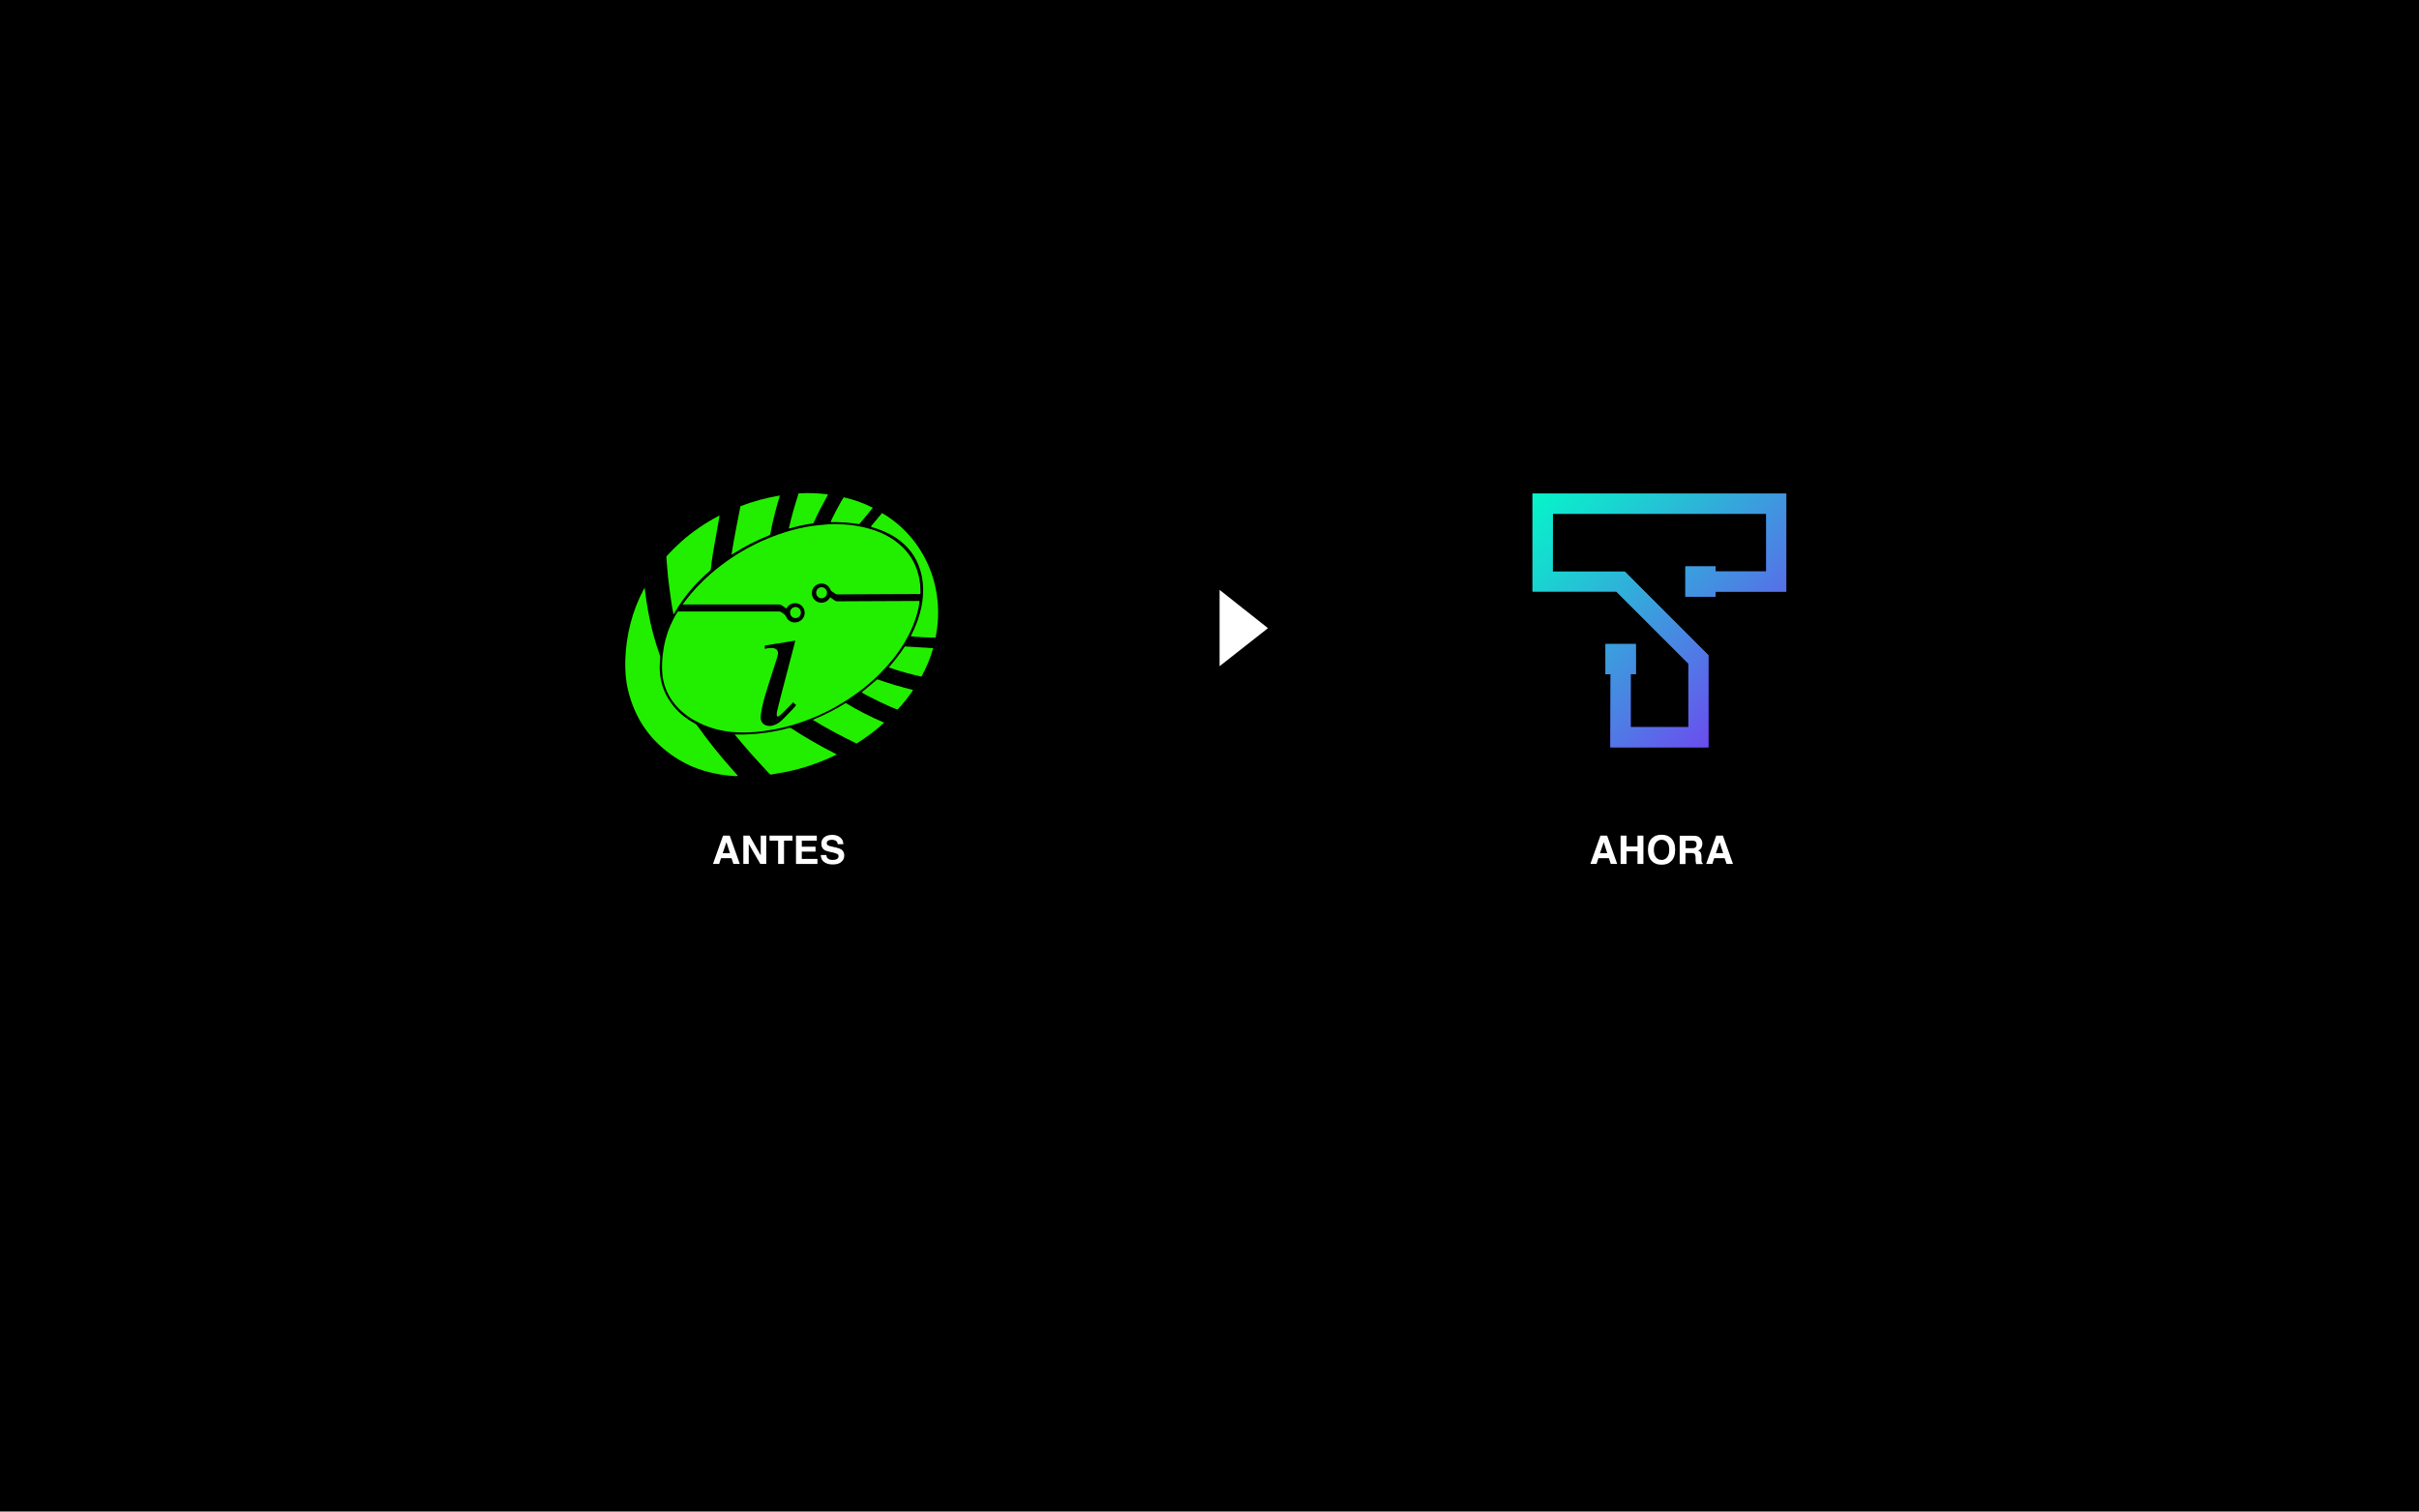
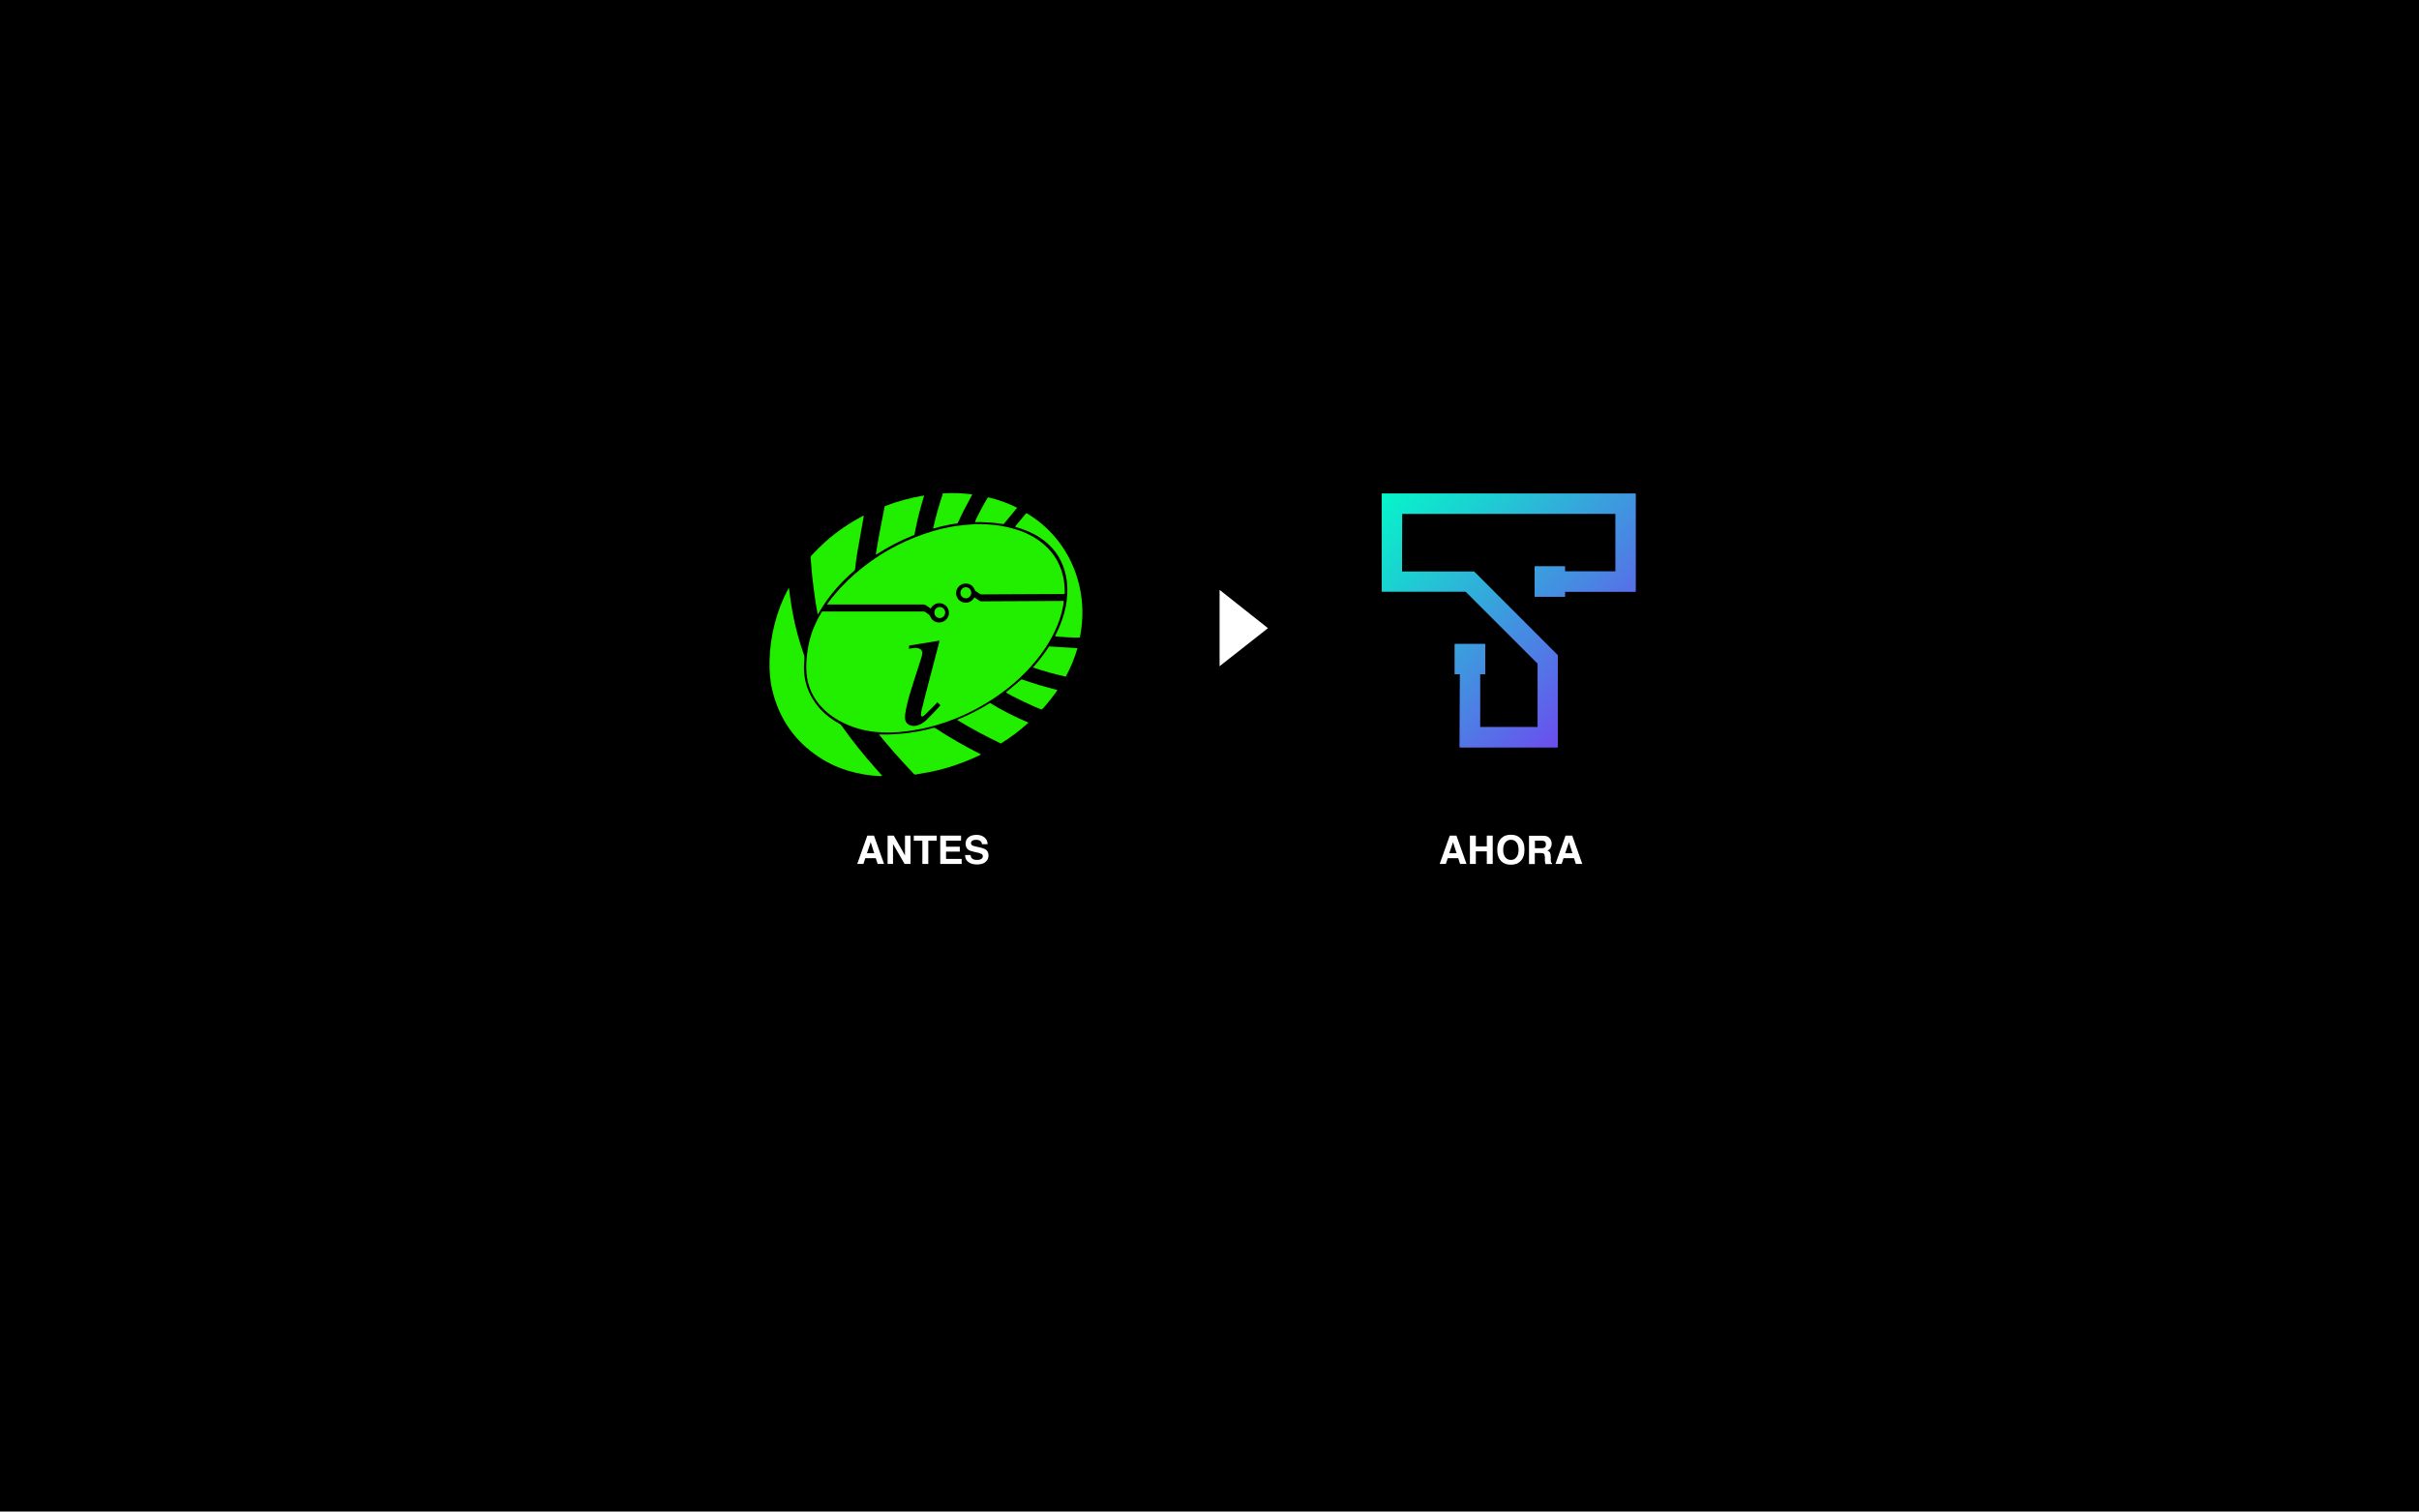
<svg xmlns="http://www.w3.org/2000/svg" xmlns:xlink="http://www.w3.org/1999/xlink" version="1.1" id="Capa_1" x="0px" y="0px" viewBox="0 0 1920 1200" enable-background="new 0 0 1920 1200" xml:space="preserve">
  <rect width="1920" height="1200" />
  <g>
-     <defs>
-       <polygon id="SVGID_1_" points="1224.4,391.9 1216.4,391.9 1216.4,469.6 1224.5,469.6 1282.9,469.6 1340.1,526.8 1340.1,577.3     1294.3,577.3 1294.3,535.3 1298.4,535.3 1298.4,511.3 1274.3,511.3 1274.3,535.3 1278.4,535.3 1278.2,593.3 1286.3,593.3     1348.1,593.3 1356,593.3 1356,585.3 1356,523.5 1356,520.2 1353.7,517.9 1291.9,456.1 1289.6,453.8 1286.3,453.8 1232.4,453.8     1232.5,407.9 1401.9,407.9 1401.9,453.7 1361.7,453.7 1361.7,449.7 1337.7,449.7 1337.7,463.8 1337.7,473.7 1348.2,473.7     1361.7,473.7 1361.7,469.7 1409.9,469.7 1417.8,469.7 1417.8,461.7 1417.8,399.9 1417.8,391.9   " />
-     </defs>
-     <linearGradient id="SVGID_2_" gradientUnits="userSpaceOnUse" x1="1231.866" y1="376.454" x2="1402.375" y2="546.963">
-       <stop offset="0" style="stop-color:#06F5CA" />
-       <stop offset="0.184" style="stop-color:#19D5D1" />
-       <stop offset="0.588" style="stop-color:#4A84E3" />
-       <stop offset="1" style="stop-color:#7F2CF6" />
-     </linearGradient>
-     <use xlink:href="#SVGID_1_" overflow="visible" fill="url(#SVGID_2_)" />
-     <clipPath id="SVGID_3_">
-       <use xlink:href="#SVGID_1_" overflow="visible" />
-     </clipPath>
-     <linearGradient id="SVGID_4_" gradientUnits="userSpaceOnUse" x1="1216.395" y1="391.899" x2="1417.819" y2="593.323">
-       <stop offset="0" style="stop-color:#06F5CA" />
-       <stop offset="0.184" style="stop-color:#19D5D1" />
-       <stop offset="0.588" style="stop-color:#4A84E3" />
-       <stop offset="1" style="stop-color:#7F2CF6" />
-     </linearGradient>
-     <polygon clip-path="url(#SVGID_3_)" fill="url(#SVGID_4_)" points="1317.1,291.2 1518.5,492.6 1317.1,694 1115.7,492.6  " />
+     <g>
+       <linearGradient id="SVGID_2_" gradientUnits="userSpaceOnUse" x1="1112.25" y1="823.55" x2="1282.75" y2="653.05" gradientTransform="matrix(1 0 0 -1 0 1200)">
+         <stop offset="0" style="stop-color:#06F5CA" />
+         <stop offset="0.184" style="stop-color:#19D5D1" />
+         <stop offset="0.588" style="stop-color:#4A84E3" />
+         <stop offset="1" style="stop-color:#7F2CF6" />
+       </linearGradient>
+       <polygon id="SVGID_1_" fill="url(#SVGID_2_)" points="1104.8,391.9 1096.8,391.9 1096.8,469.6 1104.9,469.6 1163.3,469.6     1220.5,526.8 1220.5,577.3 1174.7,577.3 1174.7,535.3 1178.8,535.3 1178.8,511.3 1154.7,511.3 1154.7,535.3 1158.8,535.3     1158.6,593.3 1166.7,593.3 1228.5,593.3 1236.4,593.3 1236.4,585.3 1236.4,523.5 1236.4,520.2 1234.1,517.9 1172.3,456.1     1170,453.8 1166.7,453.8 1112.8,453.8 1112.9,407.9 1282.3,407.9 1282.3,453.7 1242.1,453.7 1242.1,449.7 1218.1,449.7     1218.1,463.8 1218.1,473.7 1228.6,473.7 1242.1,473.7 1242.1,469.7 1290.3,469.7 1298.2,469.7 1298.2,461.7 1298.2,399.9     1298.2,391.9   " />
+     </g>
+     <g>
+       <defs>
+         <polygon id="SVGID_3_" points="1104.8,391.9 1096.8,391.9 1096.8,469.6 1104.9,469.6 1163.3,469.6 1220.5,526.8 1220.5,577.3      1174.7,577.3 1174.7,535.3 1178.8,535.3 1178.8,511.3 1154.7,511.3 1154.7,535.3 1158.8,535.3 1158.6,593.3 1166.7,593.3      1228.5,593.3 1236.4,593.3 1236.4,585.3 1236.4,523.5 1236.4,520.2 1234.1,517.9 1172.3,456.1 1170,453.8 1166.7,453.8      1112.8,453.8 1112.9,407.9 1282.3,407.9 1282.3,453.7 1242.1,453.7 1242.1,449.7 1218.1,449.7 1218.1,463.8 1218.1,473.7      1228.6,473.7 1242.1,473.7 1242.1,469.7 1290.3,469.7 1298.2,469.7 1298.2,461.7 1298.2,399.9 1298.2,391.9    " />
+       </defs>
+       <clipPath id="SVGID_4_">
+         <use xlink:href="#SVGID_3_" overflow="visible" />
+       </clipPath>
+       <linearGradient id="SVGID_5_" gradientUnits="userSpaceOnUse" x1="1096.8" y1="808.1" x2="1298.2" y2="606.7" gradientTransform="matrix(1 0 0 -1 0 1200)">
+         <stop offset="0" style="stop-color:#06F5CA" />
+         <stop offset="0.184" style="stop-color:#19D5D1" />
+         <stop offset="0.588" style="stop-color:#4A84E3" />
+         <stop offset="1" style="stop-color:#7F2CF6" />
+       </linearGradient>
+       <polygon clip-path="url(#SVGID_4_)" fill="url(#SVGID_5_)" points="1197.5,291.2 1398.9,492.6 1197.5,694 996.1,492.6   " />
+     </g>
  </g>
  <g>
-     <path fill="#22EF00" d="M624.2,483.1c-1.3-0.9-2.5-1.7-3.7-2.5c-0.7-0.5-1.3-0.7-2.1-0.7c-8.5,0-17.1,0-25.6,0c-16.5,0-33,0-49.5,0   c-0.4,0-0.8,0-1.5,0c0.3-0.5,0.6-0.8,0.8-1.1c6.4-8.7,13.7-16.5,21.9-23.6c10.1-8.6,21-16.1,32.8-22.1c8.7-4.5,17.8-8.1,27.2-11   c6.5-2,13-3.5,19.7-4.5c4.3-0.6,8.6-0.9,12.8-1.3c4.1-0.4,8.1-0.2,12.2,0c6.8,0.4,13.6,1.4,20.2,3.3c7.5,2,14.5,5.1,20.8,9.6   c9.6,6.9,16.1,16,18.9,27.6c1.1,4.4,1.5,8.9,1.5,13.4c0,0.4-0.1,0.8-0.1,1.4c-0.9,0-1.6,0-2.4,0c-7.5,0-15,0-22.5,0.1   c-13.6,0.1-27.2,0.1-40.7,0.2c-0.9,0-1.6-0.2-2.2-0.7c-0.8-0.6-1.6-1.2-2.5-1.7c-0.5-0.3-0.8-0.7-1-1.2c-1.3-3.4-4.3-5.3-7.9-5   c-3.6,0.3-6.6,3.3-6.9,6.8c-0.4,4.6,2.9,7.5,5.8,8.2c3.3,0.7,6.3-0.5,8.2-3.3c0.2-0.3,0.3-0.5,0.5-0.8c1.3,0.9,2.6,1.8,3.9,2.7   c0.5,0.3,1,0.5,1.6,0.5c6.2,0,12.5-0.1,18.7-0.1c15.2-0.1,30.3-0.1,45.5-0.2c0.4,0,0.8,0,1.2,0c0,1.6-0.4,3.1-0.6,4.6   c-2,10.4-6.2,20-11.7,29.1c-5.4,8.9-12,16.9-19.4,24.3c-4.7,4.7-9.6,9-14.9,13c-12.1,9.1-25.1,16.7-39.2,22.3   c-10,4-20.2,7.1-30.8,8.9c-9.3,1.7-18.6,2.6-28,2.1c-12.4-0.5-24-3.7-34.8-9.9c-6.7-3.9-12.4-8.9-16.9-15.2   c-4.5-6.4-7.1-13.6-7.8-21.4c-0.5-5.4-0.2-10.8,0.5-16.3c0.9-7.6,2.8-15,5.9-22c1.5-3.5,3.2-6.8,5.2-10c0.2-0.4,0.5-0.7,0.7-1.1   c0.5,0,0.9,0,1.3,0c8.5,0,17.1,0,25.6,0c13.9,0,27.8,0,41.7,0c4,0,7.9,0,11.9,0c0.6,0,1.1,0.1,1.6,0.5c0.5,0.4,0.9,0.7,1.4,1   c1.2,0.8,2.1,1.6,2.7,3c1.1,2.6,4,4.6,7.8,4.1c3-0.4,5.7-2.7,6.5-5.8c0.7-3-0.5-6.3-3.1-8.1c-3.4-2.4-8.3-1.5-10.6,2   C624.6,482.4,624.4,482.7,624.2,483.1z M607,515.1c0.8-0.2,1.4-0.3,2-0.4c1.7-0.3,3.5-0.5,5.2-0.1c2.2,0.5,3.4,1.9,3.3,4.1   c-0.1,1-0.3,2.1-0.6,3.1c-2,6.2-4,12.5-6,18.7c-2.4,7.5-4.8,14.9-6.3,22.6c-0.4,2.3-0.9,4.7-0.8,7c0.1,2.9,1.9,5.2,4.7,5.9   c1.7,0.5,3.5,0.4,5.2-0.1c2.7-0.8,5-2.3,7-4.2c2.9-2.9,5.8-5.8,8.6-8.8c0.9-0.9,1.7-2,2.6-3.1c-0.8-0.8-1.6-1.5-2.5-2.3   c-0.3,0.4-0.5,0.8-0.8,1.1c-2.8,2.8-5.6,5.6-8.4,8.4c-0.5,0.5-1.1,1-1.7,1.4c-1.3,0.8-2,0.5-2-1c0-1.1,0.1-2.2,0.4-3.2   c0.9-3.8,1.8-7.5,2.8-11.3c3.8-14.4,7.6-28.8,11.3-43.2c0.1-0.3,0.1-0.6,0.2-1.1c-8.1,1.3-16.1,2.6-24.1,3.9   C607,513.3,607,514.1,607,515.1z" />
-     <path fill="#22EF00" d="M584.2,616.2c-17.4-0.9-33.7-5.3-48.3-14.9c-19.6-12.8-31.9-30.6-37.4-53.3c-1.9-7.8-2.4-15.8-2.2-23.8   c0.3-9.8,1.6-19.5,4.1-29.1c2.4-9.5,6-18.7,10.6-27.4c0.1-0.2,0.2-0.4,0.3-0.6c0-0.1,0.1-0.1,0.3-0.3c0.1,0.3,0.2,0.6,0.2,0.8   c1.4,12,3.5,23.9,6.6,35.5c1.5,5.7,3.3,11.4,5.3,17c0.3,0.7,0.4,1.5,0.3,2.3c-0.3,3.4-0.5,6.9-0.3,10.3c0.5,9.3,3.5,17.7,8.9,25.3   c5,7,11.4,12.3,18.9,16.4c0.9,0.5,1.6,1.1,2.1,1.9c8.4,11.9,17.5,23.2,27.2,34.1c1.6,1.8,3.3,3.6,4.9,5.5   C585.1,616,584.7,616.1,584.2,616.2z" />
-     <path fill="#22EF00" d="M583.1,583.1c2.7,0,5.2,0,7.6,0c12.1-0.3,23.9-2,35.6-5.2c0.7-0.2,1.2-0.1,1.8,0.3   c11.2,7.4,22.9,14,34.8,20.1c0.4,0.2,0.7,0.4,1.3,0.7c-0.3,0.2-0.5,0.3-0.8,0.4c-12.5,6-25.4,10.5-38.9,13.3   c-4.1,0.8-8.2,1.4-12.2,2.2c-0.7,0.1-1.2-0.1-1.6-0.6c-4.8-5.2-9.7-10.4-14.4-15.7c-4.3-4.8-8.4-9.8-12.5-14.7   C583.5,583.7,583.4,583.4,583.1,583.1z" />
-     <path fill="#22EF00" d="M534.5,487.6c-0.8-4.4-1.6-8.8-2.2-13.3c-0.8-5.4-1.4-10.9-2.1-16.4c-0.4-3.9-0.7-7.7-1-11.6   c-0.1-1.2-0.1-2.3-0.3-3.5c-0.1-0.7,0.1-1.1,0.5-1.6c3.6-3.9,7.4-7.7,11.3-11.2c9-8,18.9-14.7,29.5-20.3c0.2-0.1,0.5-0.2,0.9-0.4   c-0.1,0.4-0.1,0.7-0.1,1c-1.7,9.4-3.4,18.8-5,28.1c-0.8,4.5-1.3,9-1.8,13.5c-0.1,0.7-0.5,1-0.9,1.4c-4.9,4.2-9.4,8.6-13.7,13.5   c-5.5,6.2-10.3,12.9-14.4,20.1c-0.1,0.2-0.3,0.4-0.4,0.7C534.7,487.6,534.6,487.6,534.5,487.6z" />
-     <path fill="#22EF00" d="M691.2,418c3.1-3.7,6-7.2,8.9-10.7c33.2,19.4,50.7,58.5,42.5,98.8c-1.3,0.4-17.9-0.5-19.7-1   c0.1-0.3,0.3-0.6,0.4-0.9c3.7-7.2,6.5-14.7,8.1-22.6c1.8-9.4,1.9-18.7-0.7-28c-3.2-11.5-10-20.4-20-26.9c-5.9-3.8-12.3-6.4-19-8.3   C691.7,418.2,691.6,418.1,691.2,418z" />
-     <path fill="#22EF00" d="M619,393.4c-0.1,0.5-0.2,0.8-0.3,1.1c-2.5,8.2-4.7,16.5-6.4,24.9c-0.3,1.4-0.6,2.9-0.8,4.3   c-0.1,0.7-0.3,1.1-1,1.3c-10.1,4-19.8,9-29,14.9c-0.2,0.2-0.5,0.3-0.9,0.5c2-12.9,4.6-25.6,7.1-38.5   C597.6,398,608.1,395.2,619,393.4z" />
-     <path fill="#22EF00" d="M679.9,590.3c-11.9-5.8-23.4-11.8-34.8-18.8c9.2-3.8,17.9-8.2,26.2-13.4c9.7,6,19.9,11.1,30.5,15.6   C695,580,687.7,585.4,679.9,590.3z" />
-     <path fill="#22EF00" d="M718.2,513.2c7.6,0.5,14.9,0.9,22.5,1.4c-2.2,7.8-5.4,15.4-9.3,22.6c-8.8-2-17.4-4.3-26-7.3   C710.1,524.6,714.4,519,718.2,513.2z" />
-     <path fill="#22EF00" d="M633.9,391.7c7.8-0.5,15.5-0.2,23.3,0.8c-0.2,0.4-0.3,0.6-0.4,0.9c-3.9,7-7.6,14.1-10.9,21.4   c-0.2,0.4-0.4,0.8-1,0.8c-6.2,0.8-12.2,2.2-18.2,3.9c-0.1,0-0.3,0-0.6,0.1C628.2,410.1,630.9,400.9,633.9,391.7z" />
-     <path fill="#22EF00" d="M724.7,547.8c-1,2.2-9.7,13.2-12.3,15.5c-4.2-1.1-24.6-10.9-28.5-13.6c4.1-3.5,8.2-6.9,12.4-10.4   c4.6,1.5,9.3,3.2,14.1,4.6C715.2,545.3,720,546.5,724.7,547.8z" />
-     <path fill="#22EF00" d="M692.8,403.1c-3.6,4.4-7.2,8.7-10.7,13c-7.6-1.2-15.2-1.7-22.8-1.6c0.1-1.3,8.2-16.7,10.4-19.7   C677.6,396.6,685.3,399.3,692.8,403.1z" />
-     <path fill="#22EF00" d="M656.4,470.6c0-2.4-1.9-4.4-4.3-4.4c-2.4,0-4.3,2-4.3,4.4v0c0,2.4,1.9,4.4,4.3,4.4   C654.4,475,656.4,473,656.4,470.6" />
-     <path fill="#22EF00" d="M635.7,486.3c0-2.4-1.9-4.4-4.3-4.4c-2.4,0-4.3,2-4.3,4.4v0c0,2.4,1.9,4.4,4.3,4.4   C633.8,490.7,635.7,488.7,635.7,486.3" />
+     <path fill="#22EF00" d="M738.7,483.1c-1.3-0.9-2.5-1.7-3.7-2.5c-0.7-0.5-1.3-0.7-2.1-0.7c-8.5,0-17.1,0-25.6,0c-16.5,0-33,0-49.5,0   c-0.4,0-0.8,0-1.5,0c0.3-0.5,0.6-0.8,0.8-1.1c6.4-8.7,13.7-16.5,21.9-23.6c10.1-8.6,21-16.1,32.8-22.1c8.7-4.5,17.8-8.1,27.2-11   c6.5-2,13-3.5,19.7-4.5c4.3-0.6,8.6-0.9,12.8-1.3c4.1-0.4,8.1-0.2,12.2,0c6.8,0.4,13.6,1.4,20.2,3.3c7.5,2,14.5,5.1,20.8,9.6   c9.6,6.9,16.1,16,18.9,27.6c1.1,4.4,1.5,8.9,1.5,13.4c0,0.4-0.1,0.8-0.1,1.4c-0.9,0-1.6,0-2.4,0c-7.5,0-15,0-22.5,0.1   c-13.6,0.1-27.2,0.1-40.7,0.2c-0.9,0-1.6-0.2-2.2-0.7c-0.8-0.6-1.6-1.2-2.5-1.7c-0.5-0.3-0.8-0.7-1-1.2c-1.3-3.4-4.3-5.3-7.9-5   c-3.6,0.3-6.6,3.3-6.9,6.8c-0.4,4.6,2.9,7.5,5.8,8.2c3.3,0.7,6.3-0.5,8.2-3.3c0.2-0.3,0.3-0.5,0.5-0.8c1.3,0.9,2.6,1.8,3.9,2.7   c0.5,0.3,1,0.5,1.6,0.5c6.2,0,12.5-0.1,18.7-0.1c15.2-0.1,30.3-0.1,45.5-0.2c0.4,0,0.8,0,1.2,0c0,1.6-0.4,3.1-0.6,4.6   c-2,10.4-6.2,20-11.7,29.1c-5.4,8.9-12,16.9-19.4,24.3c-4.7,4.7-9.6,9-14.9,13c-12.1,9.1-25.1,16.7-39.2,22.3   c-10,4-20.2,7.1-30.8,8.9c-9.3,1.7-18.6,2.6-28,2.1c-12.4-0.5-24-3.7-34.8-9.9c-6.7-3.9-12.4-8.9-16.9-15.2   c-4.5-6.4-7.1-13.6-7.8-21.4c-0.5-5.4-0.2-10.8,0.5-16.3c0.9-7.6,2.8-15,5.9-22c1.5-3.5,3.2-6.8,5.2-10c0.2-0.4,0.5-0.7,0.7-1.1   c0.5,0,0.9,0,1.3,0c8.5,0,17.1,0,25.6,0c13.9,0,27.8,0,41.7,0c4,0,7.9,0,11.9,0c0.6,0,1.1,0.1,1.6,0.5s0.9,0.7,1.4,1   c1.2,0.8,2.1,1.6,2.7,3c1.1,2.6,4,4.6,7.8,4.1c3-0.4,5.7-2.7,6.5-5.8c0.7-3-0.5-6.3-3.1-8.1c-3.4-2.4-8.3-1.5-10.6,2   C739.1,482.4,738.9,482.7,738.7,483.1z M721.5,515.1c0.8-0.2,1.4-0.3,2-0.4c1.7-0.3,3.5-0.5,5.2-0.1c2.2,0.5,3.4,1.9,3.3,4.1   c-0.1,1-0.3,2.1-0.6,3.1c-2,6.2-4,12.5-6,18.7c-2.4,7.5-4.8,14.9-6.3,22.6c-0.4,2.3-0.9,4.7-0.8,7c0.1,2.9,1.9,5.2,4.7,5.9   c1.7,0.5,3.5,0.4,5.2-0.1c2.7-0.8,5-2.3,7-4.2c2.9-2.9,5.8-5.8,8.6-8.8c0.9-0.9,1.7-2,2.6-3.1c-0.8-0.8-1.6-1.5-2.5-2.3   c-0.3,0.4-0.5,0.8-0.8,1.1c-2.8,2.8-5.6,5.6-8.4,8.4c-0.5,0.5-1.1,1-1.7,1.4c-1.3,0.8-2,0.5-2-1c0-1.1,0.1-2.2,0.4-3.2   c0.9-3.8,1.8-7.5,2.8-11.3c3.8-14.4,7.6-28.8,11.3-43.2c0.1-0.3,0.1-0.6,0.2-1.1c-8.1,1.3-16.1,2.6-24.1,3.9   C721.5,513.3,721.5,514.1,721.5,515.1z" />
+     <path fill="#22EF00" d="M698.7,616.2c-17.4-0.9-33.7-5.3-48.3-14.9c-19.6-12.8-31.9-30.6-37.4-53.3c-1.9-7.8-2.4-15.8-2.2-23.8   c0.3-9.8,1.6-19.5,4.1-29.1c2.4-9.5,6-18.7,10.6-27.4c0.1-0.2,0.2-0.4,0.3-0.6c0-0.1,0.1-0.1,0.3-0.3c0.1,0.3,0.2,0.6,0.2,0.8   c1.4,12,3.5,23.9,6.6,35.5c1.5,5.7,3.3,11.4,5.3,17c0.3,0.7,0.4,1.5,0.3,2.3c-0.3,3.4-0.5,6.9-0.3,10.3c0.5,9.3,3.5,17.7,8.9,25.3   c5,7,11.4,12.3,18.9,16.4c0.9,0.5,1.6,1.1,2.1,1.9c8.4,11.9,17.5,23.2,27.2,34.1c1.6,1.8,3.3,3.6,4.9,5.5   C699.6,616,699.2,616.1,698.7,616.2z" />
+     <path fill="#22EF00" d="M697.6,583.1c2.7,0,5.2,0,7.6,0c12.1-0.3,23.9-2,35.6-5.2c0.7-0.2,1.2-0.1,1.8,0.3   c11.2,7.4,22.9,14,34.8,20.1c0.4,0.2,0.7,0.4,1.3,0.7c-0.3,0.2-0.5,0.3-0.8,0.4c-12.5,6-25.4,10.5-38.9,13.3   c-4.1,0.8-8.2,1.4-12.2,2.2c-0.7,0.1-1.2-0.1-1.6-0.6c-4.8-5.2-9.7-10.4-14.4-15.7c-4.3-4.8-8.4-9.8-12.5-14.7   C698,583.7,697.9,583.4,697.6,583.1z" />
+     <path fill="#22EF00" d="M649,487.6c-0.8-4.4-1.6-8.8-2.2-13.3c-0.8-5.4-1.4-10.9-2.1-16.4c-0.4-3.9-0.7-7.7-1-11.6   c-0.1-1.2-0.1-2.3-0.3-3.5c-0.1-0.7,0.1-1.1,0.5-1.6c3.6-3.9,7.4-7.7,11.3-11.2c9-8,18.9-14.7,29.5-20.3c0.2-0.1,0.5-0.2,0.9-0.4   c-0.1,0.4-0.1,0.7-0.1,1c-1.7,9.4-3.4,18.8-5,28.1c-0.8,4.5-1.3,9-1.8,13.5c-0.1,0.7-0.5,1-0.9,1.4c-4.9,4.2-9.4,8.6-13.7,13.5   c-5.5,6.2-10.3,12.9-14.4,20.1c-0.1,0.2-0.3,0.4-0.4,0.7C649.2,487.6,649.1,487.6,649,487.6z" />
+     <path fill="#22EF00" d="M805.7,418c3.1-3.7,6-7.2,8.9-10.7c33.2,19.4,50.7,58.5,42.5,98.8c-1.3,0.4-17.9-0.5-19.7-1   c0.1-0.3,0.3-0.6,0.4-0.9c3.7-7.2,6.5-14.7,8.1-22.6c1.8-9.4,1.9-18.7-0.7-28c-3.2-11.5-10-20.4-20-26.9c-5.9-3.8-12.3-6.4-19-8.3   C806.2,418.2,806.1,418.1,805.7,418z" />
+     <path fill="#22EF00" d="M733.5,393.4c-0.1,0.5-0.2,0.8-0.3,1.1c-2.5,8.2-4.7,16.5-6.4,24.9c-0.3,1.4-0.6,2.9-0.8,4.3   c-0.1,0.7-0.3,1.1-1,1.3c-10.1,4-19.8,9-29,14.9c-0.2,0.2-0.5,0.3-0.9,0.5c2-12.9,4.6-25.6,7.1-38.5   C712.1,398,722.6,395.2,733.5,393.4z" />
+     <path fill="#22EF00" d="M794.4,590.3c-11.9-5.8-23.4-11.8-34.8-18.8c9.2-3.8,17.9-8.2,26.2-13.4c9.7,6,19.9,11.1,30.5,15.6   C809.5,580,802.2,585.4,794.4,590.3z" />
+     <path fill="#22EF00" d="M832.7,513.2c7.6,0.5,14.9,0.9,22.5,1.4c-2.2,7.8-5.4,15.4-9.3,22.6c-8.8-2-17.4-4.3-26-7.3   C824.6,524.6,828.9,519,832.7,513.2z" />
+     <path fill="#22EF00" d="M748.4,391.7c7.8-0.5,15.5-0.2,23.3,0.8c-0.2,0.4-0.3,0.6-0.4,0.9c-3.9,7-7.6,14.1-10.9,21.4   c-0.2,0.4-0.4,0.8-1,0.8c-6.2,0.8-12.2,2.2-18.2,3.9c-0.1,0-0.3,0-0.6,0.1C742.7,410.1,745.4,400.9,748.4,391.7z" />
+     <path fill="#22EF00" d="M839.2,547.8c-1,2.2-9.7,13.2-12.3,15.5c-4.2-1.1-24.6-10.9-28.5-13.6c4.1-3.5,8.2-6.9,12.4-10.4   c4.6,1.5,9.3,3.2,14.1,4.6C829.7,545.3,834.5,546.5,839.2,547.8z" />
+     <path fill="#22EF00" d="M807.3,403.1c-3.6,4.4-7.2,8.7-10.7,13c-7.6-1.2-15.2-1.7-22.8-1.6c0.1-1.3,8.2-16.7,10.4-19.7   C792.1,396.6,799.8,399.3,807.3,403.1z" />
+     <path fill="#22EF00" d="M770.9,470.6c0-2.4-1.9-4.4-4.3-4.4c-2.4,0-4.3,2-4.3,4.4l0,0c0,2.4,1.9,4.4,4.3,4.4   C768.9,475,770.9,473,770.9,470.6" />
+     <path fill="#22EF00" d="M750.2,486.3c0-2.4-1.9-4.4-4.3-4.4c-2.4,0-4.3,2-4.3,4.4l0,0c0,2.4,1.9,4.4,4.3,4.4   C748.3,490.7,750.2,488.7,750.2,486.3" />
  </g>
  <polygon fill="#FFFFFF" points="968,468.3 968,498.7 968,528.9 1006.4,498.7 " />
  <path fill="#A8A8A8" d="M1024.7,495.2" />
  <g>
-     <path fill="#FFFFFF" d="M573.9,663.4h5.3l8,22.5h-5.1l-1.5-4.6h-8.3l-1.5,4.6h-4.9L573.9,663.4z M573.6,677.4h5.8l-2.8-8.8   L573.6,677.4z" />
-     <path fill="#FFFFFF" d="M590,663.4h4.9l8.9,15.7v-15.7h4.4v22.5h-4.7l-9.2-15.9v15.9H590V663.4z" />
-     <path fill="#FFFFFF" d="M629,663.4v4h-6.7v18.5h-4.7v-18.5h-6.8v-4H629z" />
-     <path fill="#FFFFFF" d="M648.3,667.4h-11.9v4.8h10.9v3.9h-10.9v5.8h12.4v4h-17v-22.5h16.5V667.4z" />
-     <path fill="#FFFFFF" d="M655.9,679c0.1,1,0.4,1.8,0.9,2.3c0.8,0.9,2.1,1.4,4,1.4c1.1,0,2.1-0.1,2.8-0.4c1.3-0.5,2-1.3,2-2.6   c0-0.7-0.3-1.3-1-1.7c-0.7-0.4-1.7-0.7-3.1-1.1l-2.4-0.5c-2.4-0.5-4-1.1-4.9-1.7c-1.5-1-2.3-2.7-2.3-4.9c0-2,0.7-3.7,2.2-5   c1.5-1.3,3.7-2,6.5-2c2.4,0,4.4,0.6,6.1,1.9c1.7,1.3,2.6,3.1,2.7,5.5h-4.5c-0.1-1.4-0.7-2.3-1.8-2.9c-0.8-0.4-1.7-0.6-2.8-0.6   c-1.2,0-2.2,0.2-3,0.7s-1.1,1.2-1.1,2c0,0.8,0.4,1.4,1.1,1.8c0.5,0.3,1.5,0.6,3,0.9l3.9,0.9c1.7,0.4,3,1,3.9,1.6   c1.3,1.1,2,2.6,2,4.6c0,2.1-0.8,3.8-2.4,5.1c-1.6,1.4-3.8,2-6.7,2c-3,0-5.3-0.7-7-2c-1.7-1.3-2.5-3.2-2.5-5.5H655.9z" />
+     <path fill="#FFFFFF" d="M688.4,663.4h5.3l8,22.5h-5.1l-1.5-4.6h-8.3l-1.5,4.6h-4.9L688.4,663.4z M688.1,677.4h5.8l-2.8-8.8   L688.1,677.4z" />
+     <path fill="#FFFFFF" d="M704.5,663.4h4.9l8.9,15.7v-15.7h4.4v22.5H718l-9.2-15.9v15.9h-4.3V663.4z" />
+     <path fill="#FFFFFF" d="M743.5,663.4v4h-6.7v18.5h-4.7v-18.5h-6.8v-4H743.5z" />
+     <path fill="#FFFFFF" d="M762.8,667.4h-11.9v4.8h10.9v3.9h-10.9v5.8h12.4v4h-17v-22.5h16.5V667.4z" />
+     <path fill="#FFFFFF" d="M770.4,679c0.1,1,0.4,1.8,0.9,2.3c0.8,0.9,2.1,1.4,4,1.4c1.1,0,2.1-0.1,2.8-0.4c1.3-0.5,2-1.3,2-2.6   c0-0.7-0.3-1.3-1-1.7s-1.7-0.7-3.1-1.1l-2.4-0.5c-2.4-0.5-4-1.1-4.9-1.7c-1.5-1-2.3-2.7-2.3-4.9c0-2,0.7-3.7,2.2-5s3.7-2,6.5-2   c2.4,0,4.4,0.6,6.1,1.9c1.7,1.3,2.6,3.1,2.7,5.5h-4.5c-0.1-1.4-0.7-2.3-1.8-2.9c-0.8-0.4-1.7-0.6-2.8-0.6c-1.2,0-2.2,0.2-3,0.7   s-1.1,1.2-1.1,2s0.4,1.4,1.1,1.8c0.5,0.3,1.5,0.6,3,0.9l3.9,0.9c1.7,0.4,3,1,3.9,1.6c1.3,1.1,2,2.6,2,4.6c0,2.1-0.8,3.8-2.4,5.1   c-1.6,1.4-3.8,2-6.7,2c-3,0-5.3-0.7-7-2s-2.5-3.2-2.5-5.5h4.4V679z" />
  </g>
  <g>
-     <path fill="#FFFFFF" d="M1270.3,663.4h5.3l8,22.5h-5.1l-1.5-4.6h-8.3l-1.5,4.6h-4.9L1270.3,663.4z M1269.9,677.4h5.8l-2.8-8.8   L1269.9,677.4z" />
-     <path fill="#FFFFFF" d="M1286.3,685.9v-22.5h4.7v8.6h8.7v-8.6h4.7v22.5h-4.7v-10h-8.7v10H1286.3z" />
-     <path fill="#FFFFFF" d="M1326.2,683.9c-1.7,1.7-4.2,2.6-7.4,2.6s-5.7-0.9-7.4-2.6c-2.3-2.1-3.4-5.2-3.4-9.3c0-4.1,1.1-7.2,3.4-9.3   c1.7-1.7,4.2-2.6,7.4-2.6s5.7,0.9,7.4,2.6c2.3,2.1,3.4,5.2,3.4,9.3C1329.6,678.7,1328.5,681.8,1326.2,683.9z M1323.3,680.5   c1.1-1.4,1.6-3.3,1.6-5.9c0-2.5-0.5-4.5-1.6-5.8c-1.1-1.4-2.6-2.1-4.4-2.1s-3.3,0.7-4.5,2.1c-1.1,1.4-1.7,3.3-1.7,5.9   s0.6,4.5,1.7,5.9c1.1,1.4,2.6,2.1,4.5,2.1S1322.2,681.9,1323.3,680.5z" />
-     <path fill="#FFFFFF" d="M1347.6,664c0.8,0.4,1.5,0.9,2.1,1.6c0.5,0.6,0.9,1.2,1.1,1.9s0.4,1.5,0.4,2.4c0,1.1-0.3,2.1-0.8,3.1   c-0.5,1-1.4,1.8-2.7,2.2c1,0.4,1.8,1,2.2,1.8c0.4,0.8,0.6,1.9,0.6,3.5v1.5c0,1,0,1.7,0.1,2.1c0.1,0.6,0.4,1,0.9,1.3v0.6h-5.2   c-0.1-0.5-0.2-0.9-0.3-1.2c-0.1-0.6-0.2-1.3-0.2-1.9l0-2.1c0-1.4-0.3-2.4-0.7-2.9c-0.5-0.5-1.4-0.7-2.7-0.7h-4.6v8.8h-4.6v-22.5   h10.8C1345.6,663.5,1346.8,663.7,1347.6,664z M1337.9,667.4v6h5.1c1,0,1.8-0.1,2.3-0.4c0.9-0.4,1.3-1.3,1.3-2.5   c0-1.4-0.4-2.3-1.3-2.7c-0.5-0.3-1.2-0.4-2.2-0.4H1337.9z" />
-     <path fill="#FFFFFF" d="M1362.2,663.4h5.3l8,22.5h-5.1l-1.5-4.6h-8.3l-1.5,4.6h-4.9L1362.2,663.4z M1361.9,677.4h5.8l-2.8-8.8   L1361.9,677.4z" />
+     <path fill="#FFFFFF" d="M1150.7,663.4h5.3l8,22.5h-5.1l-1.5-4.6h-8.3l-1.5,4.6h-4.9L1150.7,663.4z M1150.3,677.4h5.8l-2.8-8.8   L1150.3,677.4z" />
+     <path fill="#FFFFFF" d="M1166.7,685.9v-22.5h4.7v8.6h8.7v-8.6h4.7v22.5h-4.7v-10h-8.7v10H1166.7z" />
+     <path fill="#FFFFFF" d="M1206.6,683.9c-1.7,1.7-4.2,2.6-7.4,2.6c-3.2,0-5.7-0.9-7.4-2.6c-2.3-2.1-3.4-5.2-3.4-9.3s1.1-7.2,3.4-9.3   c1.7-1.7,4.2-2.6,7.4-2.6c3.2,0,5.7,0.9,7.4,2.6c2.3,2.1,3.4,5.2,3.4,9.3S1208.9,681.8,1206.6,683.9z M1203.7,680.5   c1.1-1.4,1.6-3.3,1.6-5.9c0-2.5-0.5-4.5-1.6-5.8c-1.1-1.4-2.6-2.1-4.4-2.1s-3.3,0.7-4.5,2.1c-1.1,1.4-1.7,3.3-1.7,5.9   s0.6,4.5,1.7,5.9c1.1,1.4,2.6,2.1,4.5,2.1C1201.2,682.7,1202.6,681.9,1203.7,680.5z" />
+     <path fill="#FFFFFF" d="M1228,664c0.8,0.4,1.5,0.9,2.1,1.6c0.5,0.6,0.9,1.2,1.1,1.9s0.4,1.5,0.4,2.4c0,1.1-0.3,2.1-0.8,3.1   s-1.4,1.8-2.7,2.2c1,0.4,1.8,1,2.2,1.8c0.4,0.8,0.6,1.9,0.6,3.5v1.5c0,1,0,1.7,0.1,2.1c0.1,0.6,0.4,1,0.9,1.3v0.6h-5.2   c-0.1-0.5-0.2-0.9-0.3-1.2c-0.1-0.6-0.2-1.3-0.2-1.9v-2.1c0-1.4-0.3-2.4-0.7-2.9c-0.5-0.5-1.4-0.7-2.7-0.7h-4.6v8.8h-4.6v-22.5   h10.8C1226,663.5,1227.2,663.7,1228,664z M1218.3,667.4v6h5.1c1,0,1.8-0.1,2.3-0.4c0.9-0.4,1.3-1.3,1.3-2.5c0-1.4-0.4-2.3-1.3-2.7   c-0.5-0.3-1.2-0.4-2.2-0.4L1218.3,667.4L1218.3,667.4z" />
+     <path fill="#FFFFFF" d="M1242.6,663.4h5.3l8,22.5h-5.1l-1.5-4.6h-8.3l-1.5,4.6h-4.9L1242.6,663.4z M1242.3,677.4h5.8l-2.8-8.8   L1242.3,677.4z" />
  </g>
</svg>
